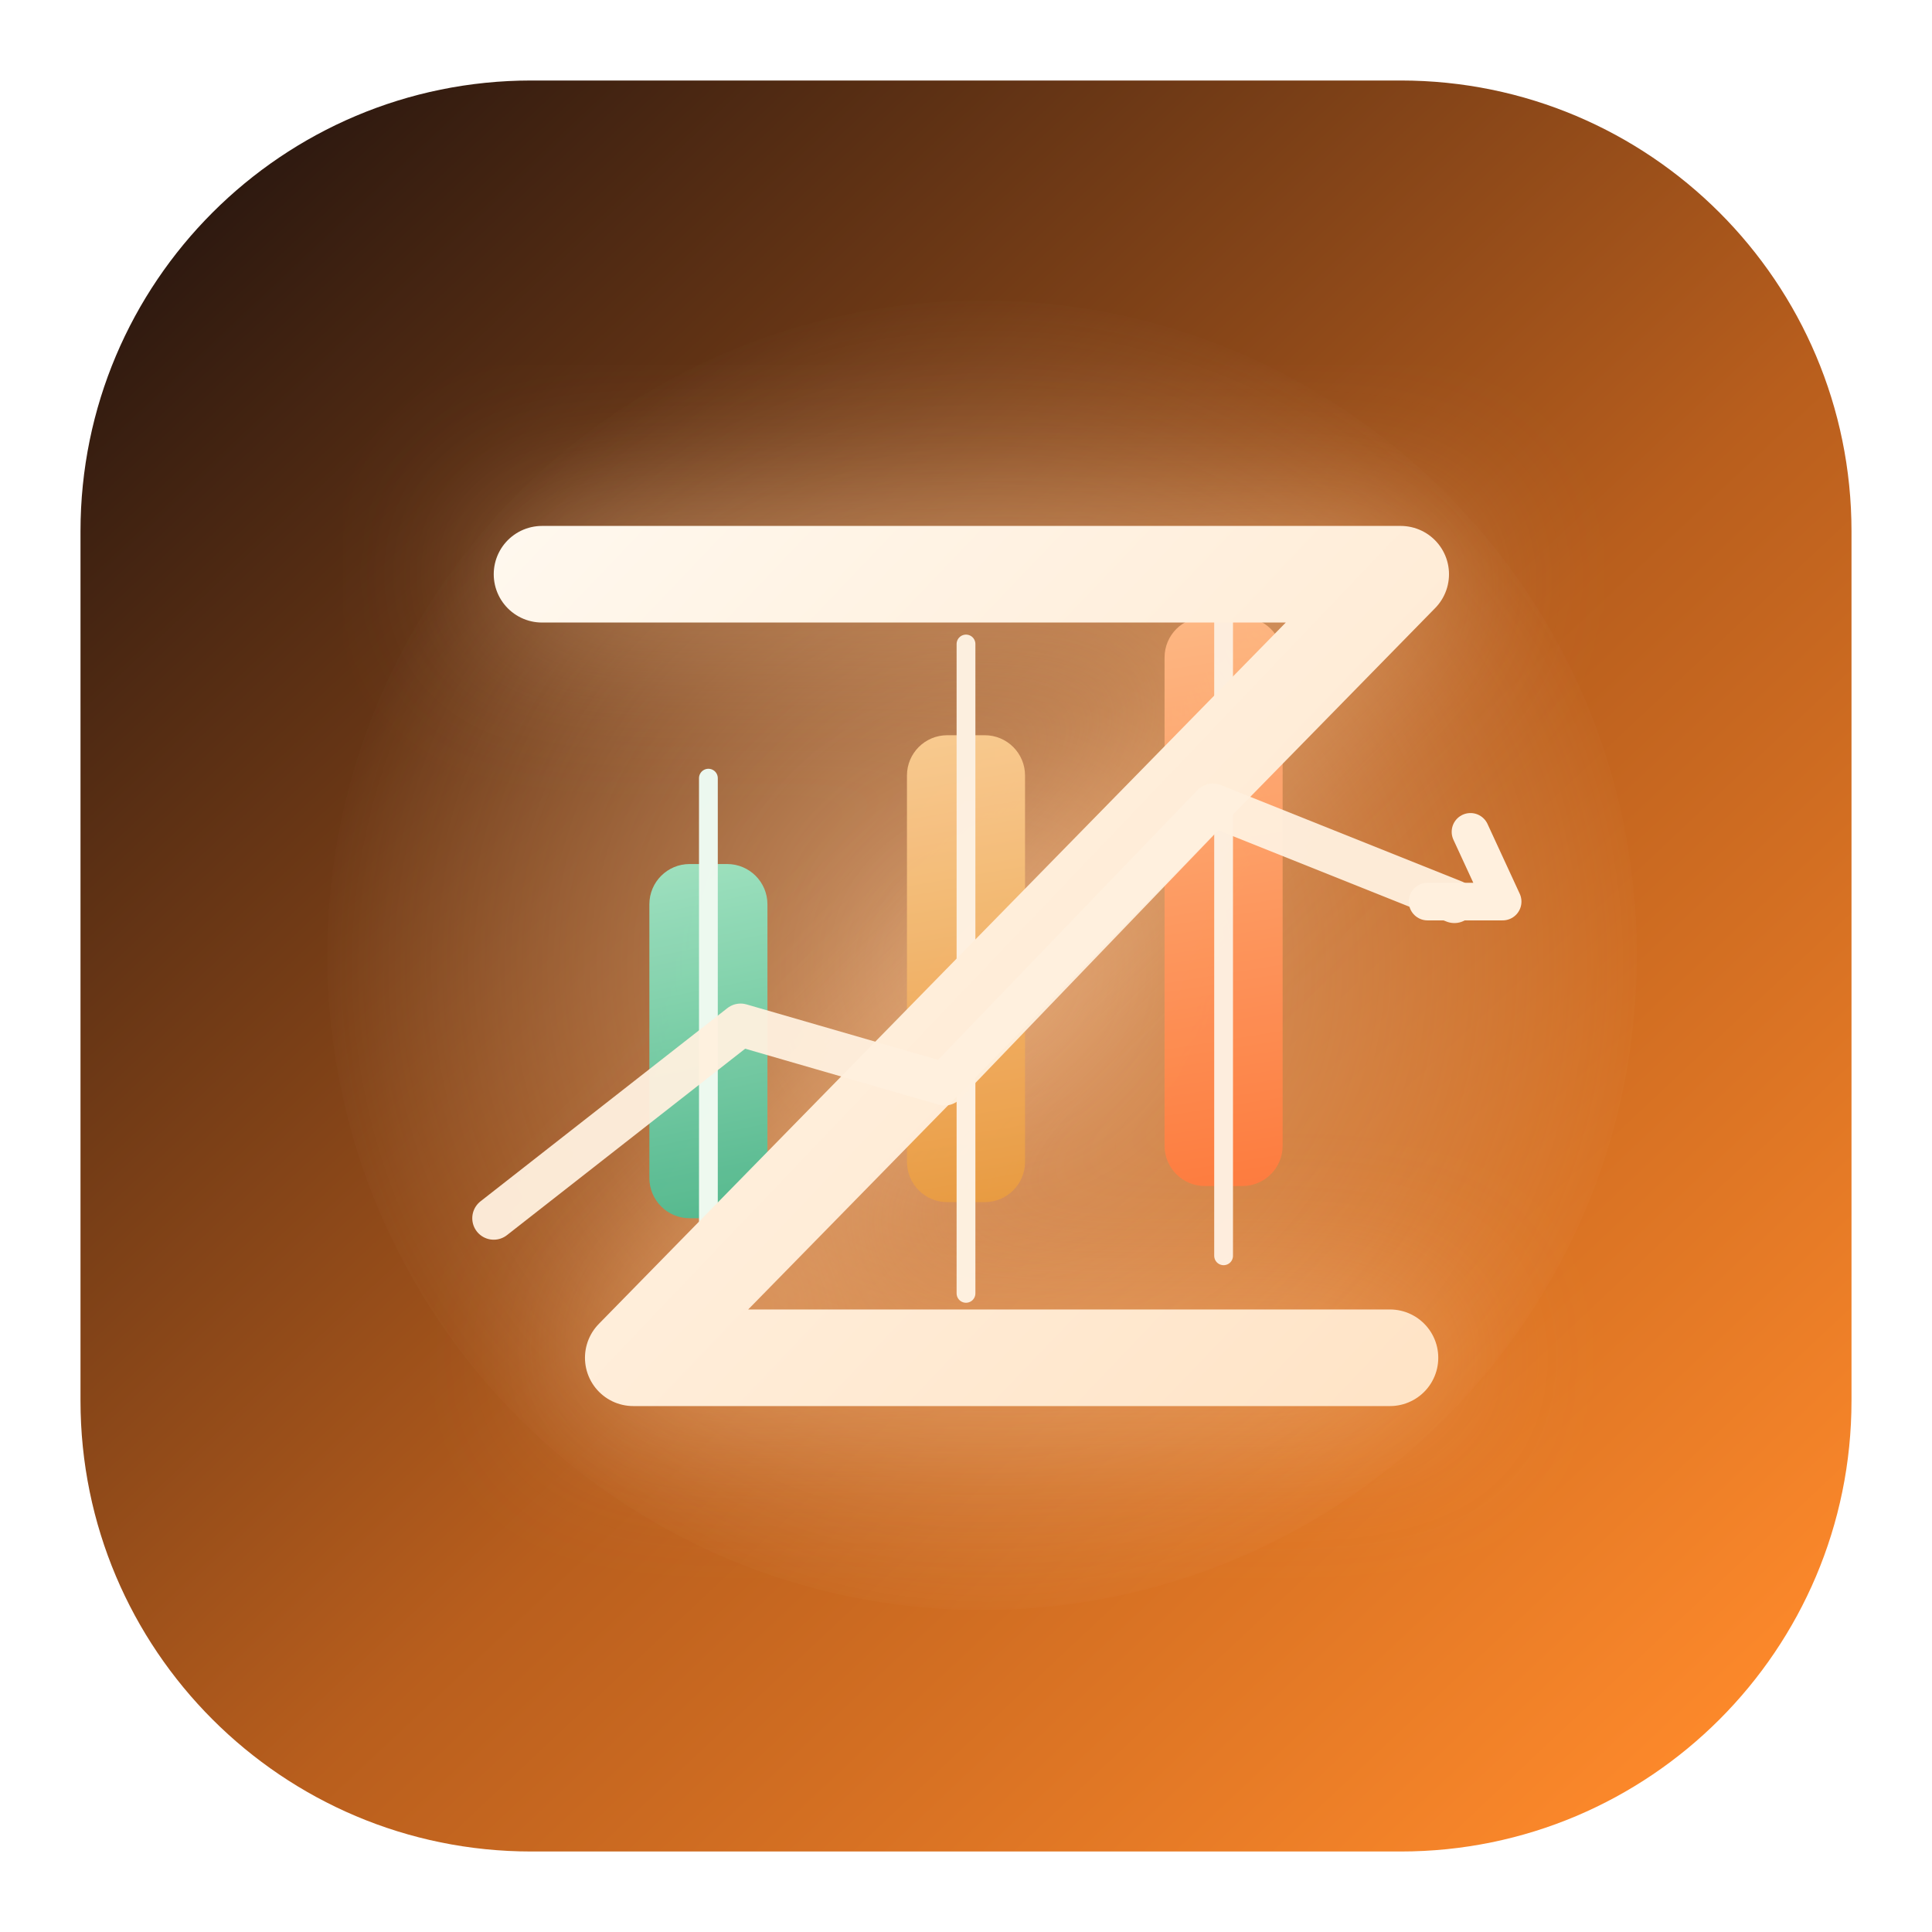
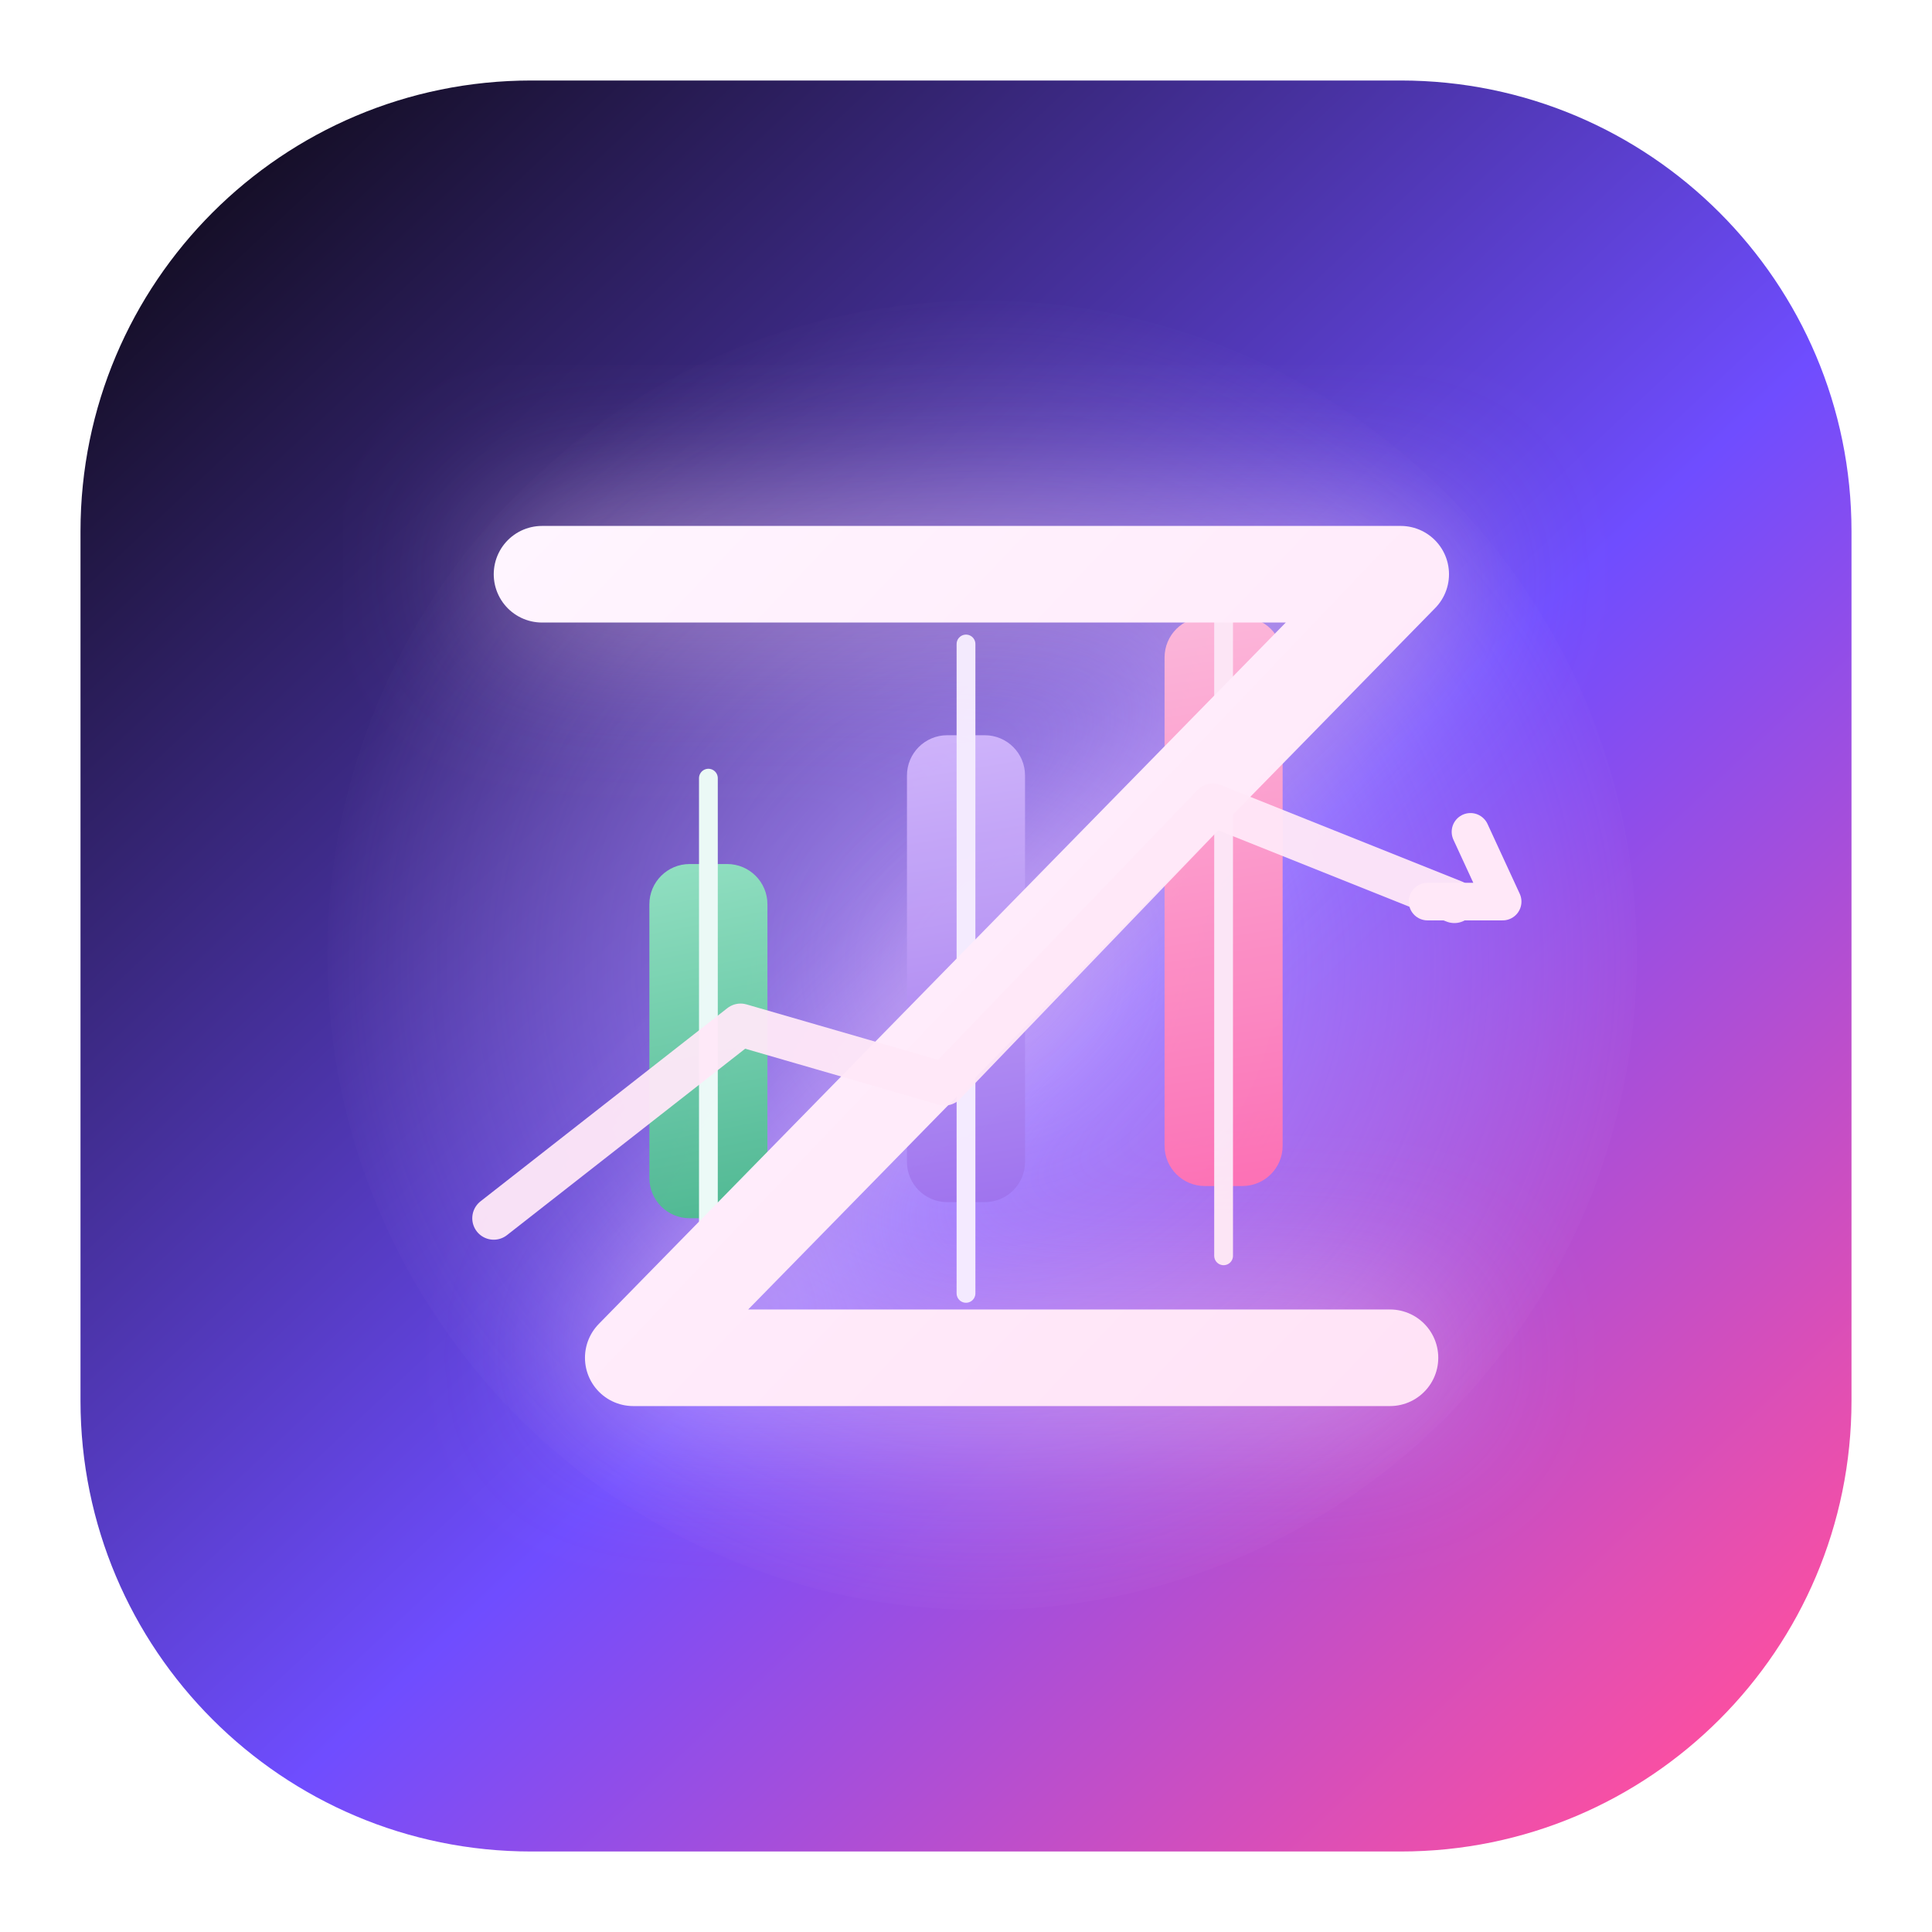
<svg xmlns="http://www.w3.org/2000/svg" width="720" height="720" viewBox="0 0 720 720" fill="none">
  <defs>
    <linearGradient id="zt-bg" x1="78" y1="62" x2="642" y2="662" gradientUnits="userSpaceOnUse">
-       <stop stop-color="#2A170F" />
-       <stop offset="0.56" stop-color="#B85E1D" />
-       <stop offset="1" stop-color="#FF8A2B" />
+       <stop stop-color="#130D22" />
+       <stop offset="0.56" stop-color="#6F4DFF" />
+       <stop offset="1" stop-color="#FF4F9F" />
    </linearGradient>
    <radialGradient id="zt-glow" cx="0" cy="0" r="1" gradientUnits="userSpaceOnUse" gradientTransform="translate(368 360) rotate(90) scale(250)">
-       <stop stop-color="#FFDDBB" stop-opacity="0.5" />
-       <stop offset="1" stop-color="#FFDDBB" stop-opacity="0" />
+       <stop stop-color="#F5D6FF" stop-opacity="0.48" />
+       <stop offset="1" stop-color="#F5D6FF" stop-opacity="0" />
    </radialGradient>
    <linearGradient id="zt-bar-up" x1="240" y1="282" x2="286" y2="510" gradientUnits="userSpaceOnUse">
-       <stop stop-color="#B5F2D2" />
+       <stop stop-color="#A6F1CF" />
      <stop offset="1" stop-color="#2FA87B" />
    </linearGradient>
    <linearGradient id="zt-bar-mid" x1="338" y1="236" x2="384" y2="506" gradientUnits="userSpaceOnUse">
-       <stop stop-color="#FFD8A4" />
-       <stop offset="1" stop-color="#E38A26" />
+       <stop stop-color="#DCC5FF" />
+       <stop offset="1" stop-color="#8D5DE8" />
    </linearGradient>
    <linearGradient id="zt-bar-hot" x1="434" y1="202" x2="482" y2="502" gradientUnits="userSpaceOnUse">
-       <stop stop-color="#FFC18E" />
-       <stop offset="1" stop-color="#FF6A2A" />
+       <stop stop-color="#FFC2DE" />
+       <stop offset="1" stop-color="#FF5DA8" />
    </linearGradient>
    <linearGradient id="zt-z" x1="190" y1="200" x2="536" y2="530" gradientUnits="userSpaceOnUse">
-       <stop stop-color="#FFF8EE" />
-       <stop offset="1" stop-color="#FFE3C5" />
+       <stop stop-color="#FFF5FF" />
+       <stop offset="1" stop-color="#FFE2F6" />
    </linearGradient>
    <filter id="zt-shadow" x="128" y="136" width="472" height="476" filterUnits="userSpaceOnUse" color-interpolation-filters="sRGB">
      <feGaussianBlur stdDeviation="28" />
    </filter>
  </defs>
  <rect x="30" y="30" width="660" height="660" rx="168" fill="url(#zt-bg)" />
  <circle cx="366" cy="356" r="244" fill="url(#zt-glow)" />
  <g filter="url(#zt-shadow)" opacity="0.45">
-     <path d="M202 214H522L236 506H518" stroke="#FFC792" stroke-width="44" stroke-linecap="round" stroke-linejoin="round" />
+     <path d="M202 214H522L236 506H518" stroke="#FFD9F3" stroke-width="44" stroke-linecap="round" stroke-linejoin="round" />
  </g>
  <g opacity="0.96">
    <rect x="242" y="322" width="44" height="132" rx="15" fill="url(#zt-bar-up)" />
-     <path d="M264 290V488" stroke="#EFFEF6" stroke-width="7" stroke-linecap="round" />
+     <path d="M264 290V488" stroke="#EFFFF8" stroke-width="7" stroke-linecap="round" />
    <rect x="338" y="274" width="44" height="174" rx="15" fill="url(#zt-bar-mid)" />
-     <path d="M360 240V482" stroke="#FFF4E5" stroke-width="7" stroke-linecap="round" />
+     <path d="M360 240V482" stroke="#F7EEFF" stroke-width="7" stroke-linecap="round" />
    <rect x="434" y="230" width="44" height="212" rx="15" fill="url(#zt-bar-hot)" />
-     <path d="M456 202V468" stroke="#FFF1E3" stroke-width="7" stroke-linecap="round" />
+     <path d="M456 202V468" stroke="#FFE9F6" stroke-width="7" stroke-linecap="round" />
  </g>
  <path d="M202 214H522L236 506H518" stroke="url(#zt-z)" stroke-width="36" stroke-linecap="round" stroke-linejoin="round" />
-   <path d="M184 454L276 382L352 404L452 300L542 336" stroke="#FFF0DE" stroke-width="16" stroke-linecap="round" stroke-linejoin="round" opacity="0.95" />
-   <path d="M532 336L560 336L548 310" fill="none" stroke="#FFF0DE" stroke-width="14" stroke-linecap="round" stroke-linejoin="round" />
+   <path d="M184 454L276 382L352 404L452 300L542 336" stroke="#FFE8F8" stroke-width="16" stroke-linecap="round" stroke-linejoin="round" opacity="0.95" />
+   <path d="M532 336L560 336L548 310" fill="none" stroke="#FFE8F8" stroke-width="14" stroke-linecap="round" stroke-linejoin="round" />
</svg>
